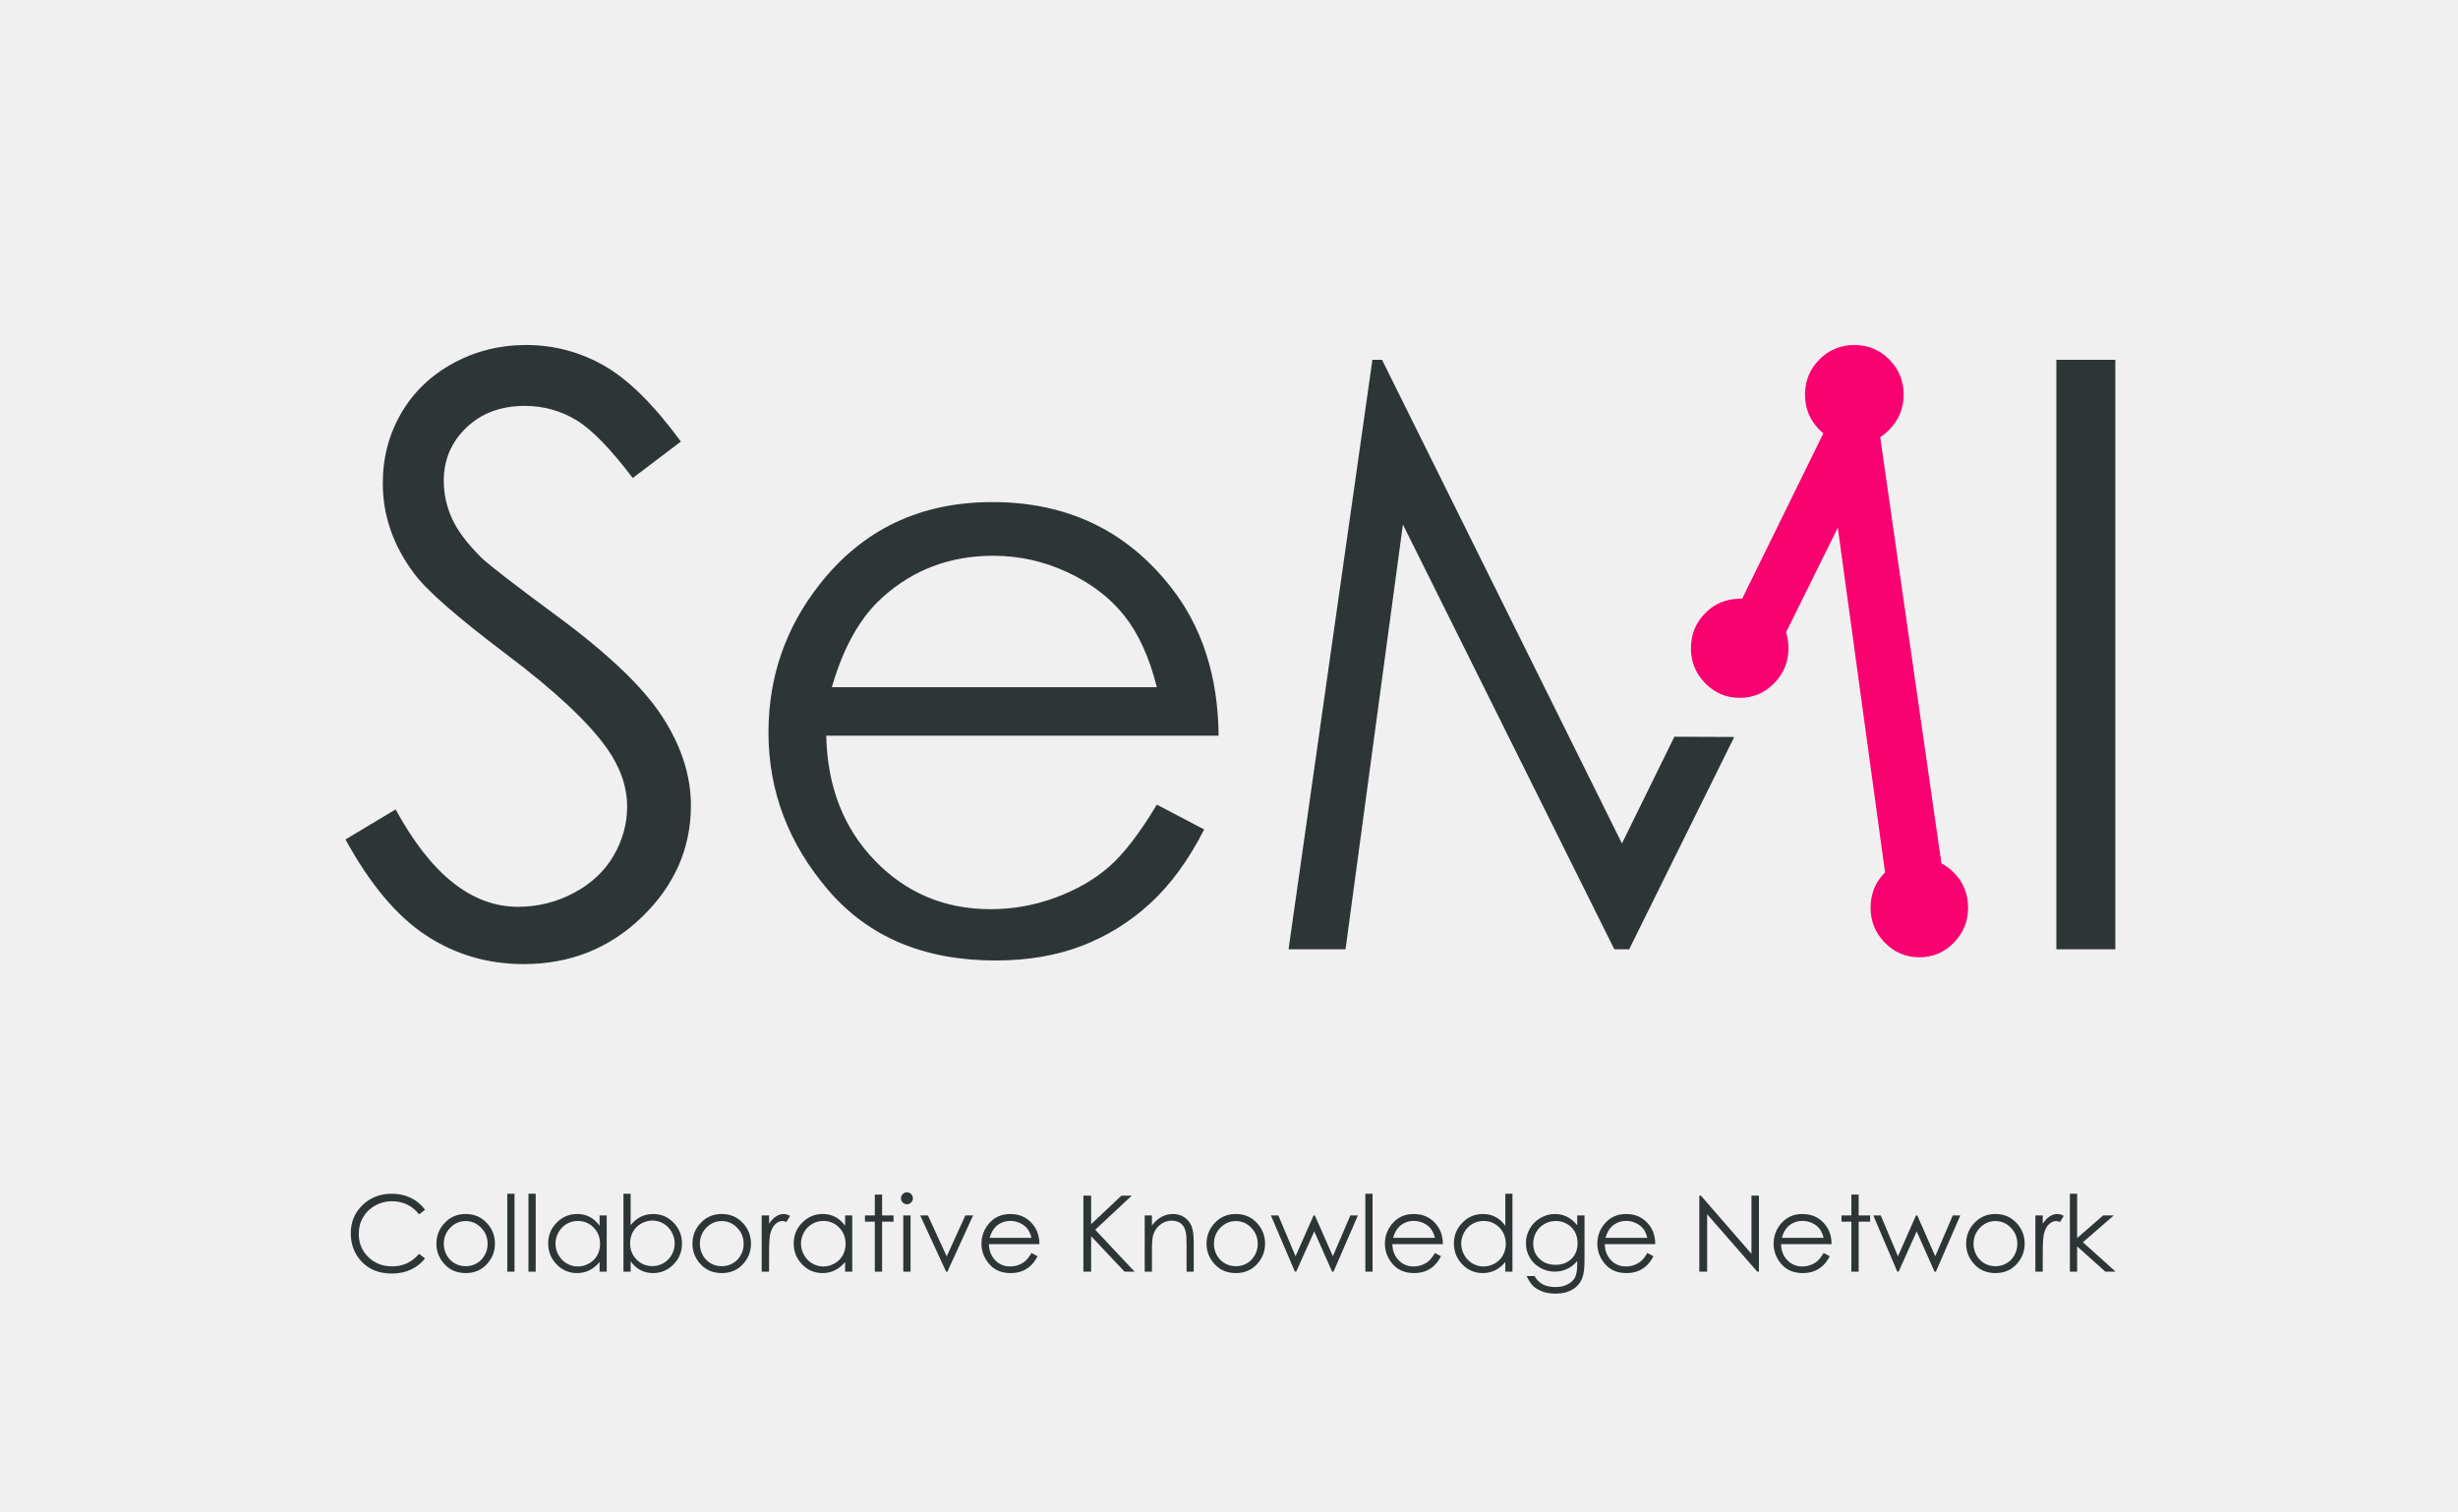
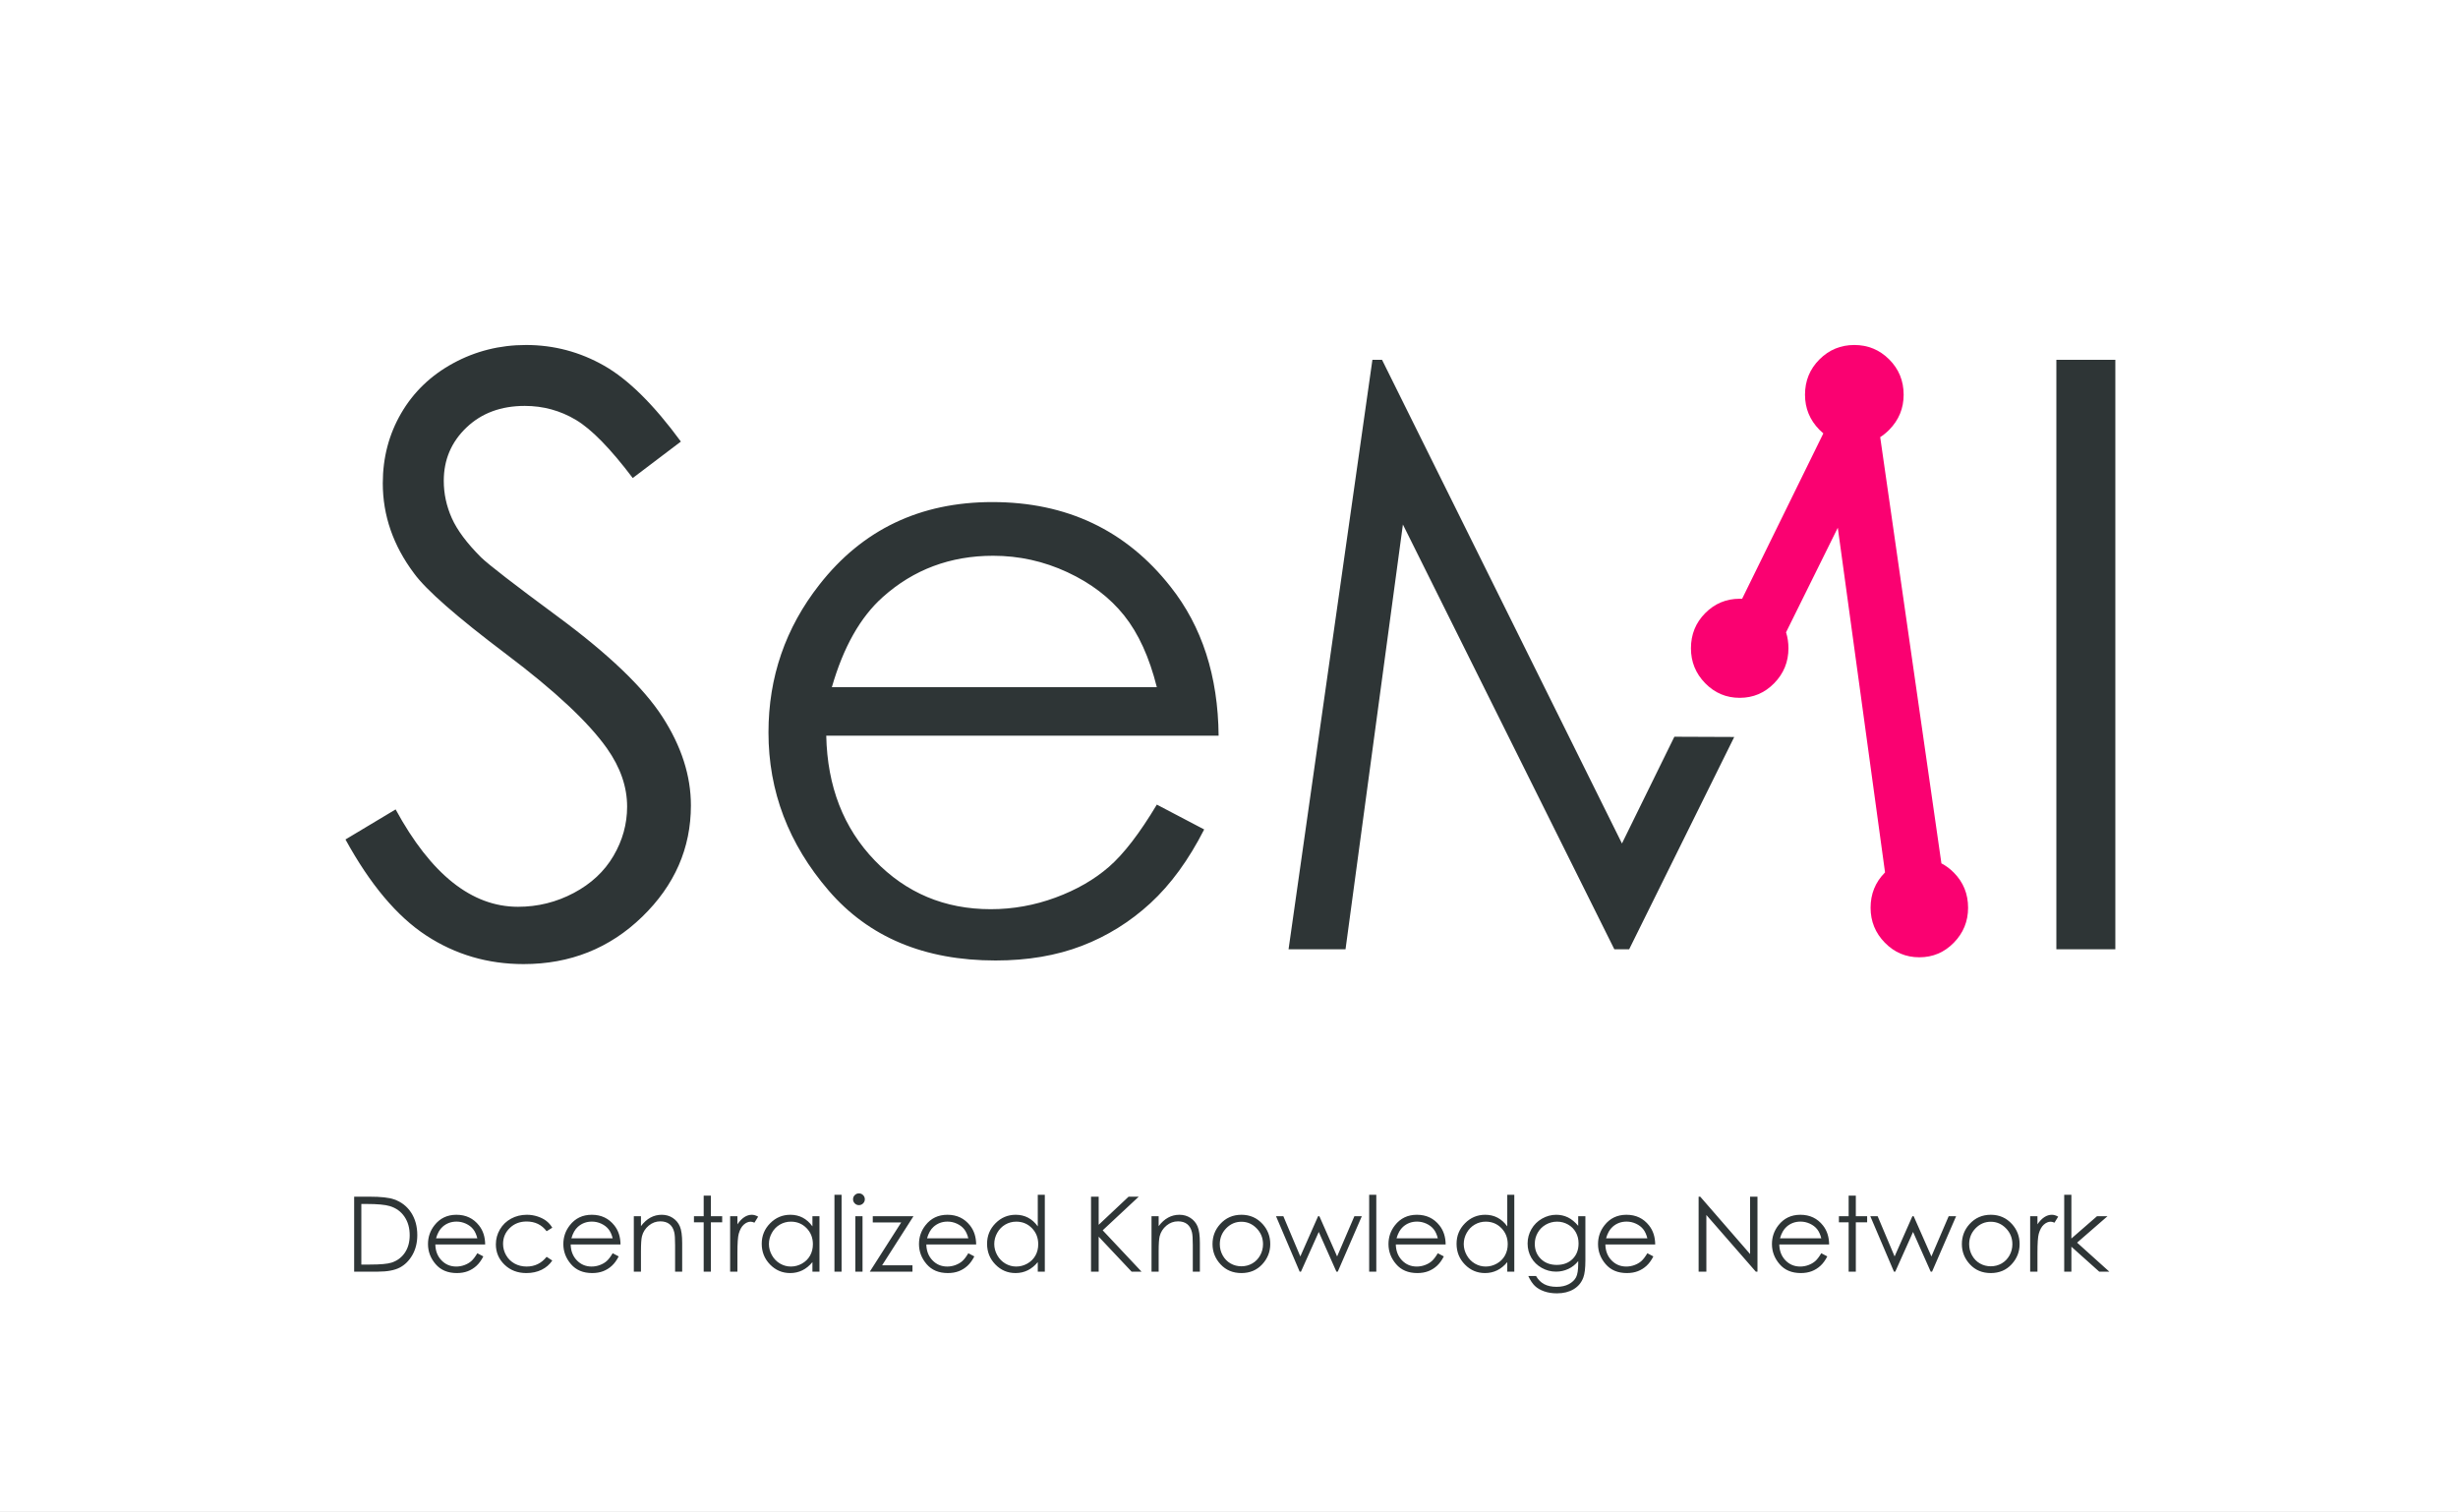
<svg xmlns="http://www.w3.org/2000/svg" width="862" height="530" viewBox="0 0 862 530">
  <g fill="none" fill-rule="evenodd">
-     <rect width="862" height="530" fill="none" />
+     <rect width="862" height="530" fill="#FFF" />
    <g transform="translate(0 1)">
      <rect width="863" height="530" />
-       <path fill="#2E3536" d="M28.06,15.298 L25.959,16.91 C24.8,15.401 23.408,14.256 21.784,13.477 C20.159,12.698 18.375,12.309 16.431,12.309 C14.305,12.309 12.336,12.819 10.525,13.84 C8.713,14.86 7.31,16.231 6.313,17.952 C5.317,19.673 4.819,21.608 4.819,23.758 C4.819,27.006 5.933,29.718 8.161,31.892 C10.389,34.065 13.2,35.152 16.594,35.152 C20.325,35.152 23.447,33.691 25.959,30.768 L28.06,32.363 C26.732,34.053 25.075,35.361 23.088,36.284 C21.101,37.208 18.882,37.67 16.431,37.67 C11.769,37.67 8.091,36.118 5.398,33.015 C3.14,30.394 2.011,27.23 2.011,23.522 C2.011,19.621 3.378,16.34 6.114,13.677 C8.849,11.014 12.276,9.682 16.394,9.682 C18.882,9.682 21.128,10.174 23.133,11.159 C25.138,12.143 26.78,13.523 28.06,15.298 Z M42.317,16.783 C45.348,16.783 47.86,17.882 49.853,20.08 C51.665,22.085 52.57,24.458 52.57,27.2 C52.57,29.953 51.613,32.359 49.699,34.419 C47.785,36.478 45.324,37.507 42.317,37.507 C39.298,37.507 36.831,36.478 34.917,34.419 C33.003,32.359 32.046,29.953 32.046,27.2 C32.046,24.47 32.952,22.103 34.763,20.098 C36.756,17.888 39.274,16.783 42.317,16.783 Z M42.317,19.265 C40.216,19.265 38.41,20.044 36.901,21.602 C35.391,23.16 34.636,25.044 34.636,27.254 C34.636,28.679 34.981,30.008 35.669,31.239 C36.357,32.471 37.287,33.422 38.459,34.093 C39.63,34.763 40.916,35.098 42.317,35.098 C43.718,35.098 45.004,34.763 46.176,34.093 C47.347,33.422 48.277,32.471 48.965,31.239 C49.654,30.008 49.998,28.679 49.998,27.254 C49.998,25.044 49.24,23.16 47.725,21.602 C46.209,20.044 44.406,19.265 42.317,19.265 Z M56.9,9.682 L59.436,9.682 L59.436,37 L56.9,37 L56.9,9.682 Z M64.327,9.682 L66.863,9.682 L66.863,37 L64.327,37 L64.327,9.682 Z M91.772,17.291 L91.772,37 L89.272,37 L89.272,33.612 C88.209,34.905 87.017,35.877 85.694,36.529 C84.372,37.181 82.926,37.507 81.356,37.507 C78.566,37.507 76.184,36.496 74.209,34.473 C72.234,32.45 71.247,29.989 71.247,27.091 C71.247,24.253 72.244,21.825 74.236,19.809 C76.229,17.792 78.626,16.783 81.428,16.783 C83.046,16.783 84.511,17.128 85.821,17.816 C87.131,18.504 88.282,19.537 89.272,20.914 L89.272,17.291 L91.772,17.291 Z M81.627,19.229 C80.214,19.229 78.91,19.576 77.714,20.271 C76.519,20.965 75.568,21.94 74.861,23.196 C74.155,24.452 73.801,25.781 73.801,27.182 C73.801,28.57 74.158,29.899 74.87,31.167 C75.583,32.435 76.54,33.422 77.742,34.129 C78.943,34.835 80.232,35.188 81.609,35.188 C82.998,35.188 84.314,34.838 85.558,34.138 C86.802,33.437 87.759,32.489 88.43,31.294 C89.1,30.098 89.435,28.752 89.435,27.254 C89.435,24.971 88.683,23.063 87.18,21.53 C85.676,19.996 83.825,19.229 81.627,19.229 Z M97.641,37 L97.641,9.682 L100.159,9.682 L100.159,20.678 C101.222,19.374 102.411,18.399 103.728,17.753 C105.044,17.106 106.487,16.783 108.057,16.783 C110.847,16.783 113.229,17.795 115.204,19.818 C117.178,21.841 118.166,24.295 118.166,27.182 C118.166,30.032 117.169,32.465 115.177,34.482 C113.184,36.499 110.787,37.507 107.985,37.507 C106.379,37.507 104.923,37.163 103.619,36.475 C102.315,35.786 101.162,34.754 100.159,33.377 L100.159,37 L97.641,37 Z M107.786,35.062 C109.199,35.062 110.503,34.714 111.699,34.02 C112.894,33.326 113.845,32.35 114.552,31.094 C115.258,29.838 115.611,28.51 115.611,27.109 C115.611,25.708 115.255,24.374 114.543,23.106 C113.83,21.838 112.873,20.85 111.671,20.144 C110.47,19.437 109.187,19.084 107.822,19.084 C106.433,19.084 105.114,19.437 103.864,20.144 C102.614,20.85 101.654,21.801 100.983,22.997 C100.313,24.193 99.978,25.539 99.978,27.037 C99.978,29.319 100.73,31.227 102.233,32.761 C103.737,34.295 105.588,35.062 107.786,35.062 Z M132.114,16.783 C135.146,16.783 137.658,17.882 139.65,20.08 C141.462,22.085 142.368,24.458 142.368,27.2 C142.368,29.953 141.411,32.359 139.496,34.419 C137.582,36.478 135.122,37.507 132.114,37.507 C129.095,37.507 126.629,36.478 124.714,34.419 C122.8,32.359 121.843,29.953 121.843,27.2 C121.843,24.47 122.749,22.103 124.56,20.098 C126.553,17.888 129.071,16.783 132.114,16.783 Z M132.114,19.265 C130.013,19.265 128.208,20.044 126.698,21.602 C125.188,23.16 124.434,25.044 124.434,27.254 C124.434,28.679 124.778,30.008 125.466,31.239 C126.154,32.471 127.084,33.422 128.256,34.093 C129.427,34.763 130.713,35.098 132.114,35.098 C133.515,35.098 134.801,34.763 135.973,34.093 C137.144,33.422 138.074,32.471 138.763,31.239 C139.451,30.008 139.795,28.679 139.795,27.254 C139.795,25.044 139.037,23.16 137.522,21.602 C136.006,20.044 134.204,19.265 132.114,19.265 Z M146.117,17.291 L148.708,17.291 L148.708,20.171 C149.481,19.036 150.296,18.187 151.154,17.626 C152.011,17.064 152.905,16.783 153.835,16.783 C154.535,16.783 155.284,17.007 156.081,17.454 L154.758,19.591 C154.227,19.362 153.78,19.247 153.418,19.247 C152.573,19.247 151.757,19.594 150.972,20.289 C150.187,20.983 149.59,22.061 149.179,23.522 C148.865,24.645 148.708,26.916 148.708,30.334 L148.708,37 L146.117,37 L146.117,17.291 Z M177.873,17.291 L177.873,37 L175.374,37 L175.374,33.612 C174.311,34.905 173.118,35.877 171.796,36.529 C170.473,37.181 169.027,37.507 167.457,37.507 C164.667,37.507 162.285,36.496 160.311,34.473 C158.336,32.45 157.349,29.989 157.349,27.091 C157.349,24.253 158.345,21.825 160.338,19.809 C162.331,17.792 164.728,16.783 167.53,16.783 C169.148,16.783 170.612,17.128 171.923,17.816 C173.233,18.504 174.383,19.537 175.374,20.914 L175.374,17.291 L177.873,17.291 Z M167.729,19.229 C166.316,19.229 165.012,19.576 163.816,20.271 C162.62,20.965 161.669,21.94 160.963,23.196 C160.256,24.452 159.903,25.781 159.903,27.182 C159.903,28.57 160.259,29.899 160.972,31.167 C161.685,32.435 162.642,33.422 163.843,34.129 C165.045,34.835 166.334,35.188 167.711,35.188 C169.1,35.188 170.416,34.838 171.66,34.138 C172.904,33.437 173.861,32.489 174.531,31.294 C175.201,30.098 175.537,28.752 175.537,27.254 C175.537,24.971 174.785,23.063 173.281,21.53 C171.778,19.996 169.927,19.229 167.729,19.229 Z M185.79,9.972 L188.344,9.972 L188.344,17.291 L192.366,17.291 L192.366,19.464 L188.344,19.464 L188.344,37 L185.79,37 L185.79,19.464 L182.33,19.464 L182.33,17.291 L185.79,17.291 L185.79,9.972 Z M197.039,9.175 C197.619,9.175 198.114,9.38 198.525,9.791 C198.935,10.202 199.141,10.697 199.141,11.276 C199.141,11.844 198.935,12.333 198.525,12.744 C198.114,13.154 197.619,13.36 197.039,13.36 C196.472,13.36 195.983,13.154 195.572,12.744 C195.161,12.333 194.956,11.844 194.956,11.276 C194.956,10.697 195.161,10.202 195.572,9.791 C195.983,9.38 196.472,9.175 197.039,9.175 Z M195.771,17.291 L198.326,17.291 L198.326,37 L195.771,37 L195.771,17.291 Z M201.713,17.291 L204.412,17.291 L211.006,31.638 L217.546,17.291 L220.263,17.291 L211.242,37 L210.789,37 L201.713,17.291 Z M240.733,30.46 L242.871,31.584 C242.17,32.96 241.361,34.071 240.443,34.917 C239.526,35.762 238.493,36.405 237.346,36.846 C236.198,37.287 234.9,37.507 233.451,37.507 C230.239,37.507 227.727,36.454 225.915,34.346 C224.104,32.239 223.198,29.857 223.198,27.2 C223.198,24.7 223.965,22.472 225.498,20.515 C227.443,18.027 230.045,16.783 233.306,16.783 C236.663,16.783 239.344,18.057 241.349,20.606 C242.774,22.405 243.499,24.651 243.523,27.345 L225.806,27.345 C225.855,29.639 226.585,31.52 227.998,32.987 C229.411,34.455 231.156,35.188 233.234,35.188 C234.236,35.188 235.211,35.013 236.159,34.663 C237.107,34.313 237.913,33.848 238.578,33.268 C239.242,32.689 239.96,31.753 240.733,30.46 Z M240.733,25.153 C240.395,23.8 239.903,22.719 239.257,21.91 C238.611,21.101 237.756,20.449 236.694,19.954 C235.631,19.458 234.514,19.211 233.342,19.211 C231.41,19.211 229.749,19.833 228.361,21.077 C227.346,21.982 226.579,23.341 226.06,25.153 L240.733,25.153 Z M258.939,10.352 L261.656,10.352 L261.656,20.352 L272.29,10.352 L275.895,10.352 L263.088,22.309 L276.891,37 L273.359,37 L261.656,24.573 L261.656,37 L258.939,37 L258.939,10.352 Z M280.442,17.291 L282.978,17.291 L282.978,20.823 C283.993,19.47 285.116,18.459 286.347,17.789 C287.579,17.119 288.92,16.783 290.369,16.783 C291.842,16.783 293.15,17.158 294.291,17.907 C295.432,18.655 296.275,19.664 296.818,20.932 C297.362,22.2 297.633,24.174 297.633,26.855 L297.633,37 L295.115,37 L295.115,27.598 C295.115,25.328 295.019,23.812 294.825,23.051 C294.524,21.747 293.956,20.766 293.123,20.108 C292.289,19.449 291.202,19.12 289.862,19.12 C288.328,19.12 286.954,19.627 285.741,20.642 C284.527,21.656 283.727,22.912 283.34,24.41 C283.099,25.388 282.978,27.175 282.978,29.772 L282.978,37 L280.442,37 L280.442,17.291 Z M312.397,16.783 C315.429,16.783 317.94,17.882 319.933,20.08 C321.745,22.085 322.65,24.458 322.65,27.2 C322.65,29.953 321.693,32.359 319.779,34.419 C317.865,36.478 315.404,37.507 312.397,37.507 C309.378,37.507 306.911,36.478 304.997,34.419 C303.083,32.359 302.126,29.953 302.126,27.2 C302.126,24.47 303.032,22.103 304.843,20.098 C306.836,17.888 309.354,16.783 312.397,16.783 Z M312.397,19.265 C310.296,19.265 308.49,20.044 306.981,21.602 C305.471,23.16 304.716,25.044 304.716,27.254 C304.716,28.679 305.061,30.008 305.749,31.239 C306.437,32.471 307.367,33.422 308.539,34.093 C309.71,34.763 310.996,35.098 312.397,35.098 C313.798,35.098 315.084,34.763 316.256,34.093 C317.427,33.422 318.357,32.471 319.045,31.239 C319.734,30.008 320.078,28.679 320.078,27.254 C320.078,25.044 319.32,23.16 317.805,21.602 C316.289,20.044 314.487,19.265 312.397,19.265 Z M324.697,17.291 L327.306,17.291 L333.338,31.602 L339.661,17.291 L340.114,17.291 L346.418,31.602 L352.559,17.291 L355.204,17.291 L346.653,37 L346.164,37 L339.896,22.888 L333.574,37 L333.103,37 L324.697,17.291 Z M357.812,9.682 L360.348,9.682 L360.348,37 L357.812,37 L357.812,9.682 Z M382.213,30.46 L384.351,31.584 C383.65,32.96 382.841,34.071 381.923,34.917 C381.006,35.762 379.973,36.405 378.826,36.846 C377.678,37.287 376.38,37.507 374.931,37.507 C371.719,37.507 369.207,36.454 367.395,34.346 C365.584,32.239 364.678,29.857 364.678,27.2 C364.678,24.7 365.445,22.472 366.978,20.515 C368.923,18.027 371.525,16.783 374.786,16.783 C378.143,16.783 380.824,18.057 382.829,20.606 C384.254,22.405 384.979,24.651 385.003,27.345 L367.286,27.345 C367.335,29.639 368.065,31.52 369.478,32.987 C370.891,34.455 372.636,35.188 374.714,35.188 C375.716,35.188 376.691,35.013 377.639,34.663 C378.587,34.313 379.393,33.848 380.058,33.268 C380.722,32.689 381.44,31.753 382.213,30.46 Z M382.213,25.153 C381.875,23.8 381.383,22.719 380.737,21.91 C380.091,21.101 379.236,20.449 378.174,19.954 C377.111,19.458 375.994,19.211 374.822,19.211 C372.89,19.211 371.229,19.833 369.841,21.077 C368.826,21.982 368.059,23.341 367.54,25.153 L382.213,25.153 Z M409.404,9.682 L409.404,37 L406.904,37 L406.904,33.612 C405.842,34.905 404.649,35.877 403.327,36.529 C402.004,37.181 400.558,37.507 398.988,37.507 C396.198,37.507 393.816,36.496 391.842,34.473 C389.867,32.45 388.88,29.989 388.88,27.091 C388.88,24.253 389.876,21.825 391.869,19.809 C393.861,17.792 396.259,16.783 399.06,16.783 C400.679,16.783 402.143,17.128 403.453,17.816 C404.764,18.504 405.914,19.537 406.904,20.914 L406.904,9.682 L409.404,9.682 Z M399.26,19.229 C397.847,19.229 396.542,19.576 395.347,20.271 C394.151,20.965 393.2,21.94 392.494,23.196 C391.787,24.452 391.434,25.781 391.434,27.182 C391.434,28.57 391.79,29.899 392.503,31.167 C393.215,32.435 394.172,33.422 395.374,34.129 C396.576,34.835 397.865,35.188 399.242,35.188 C400.63,35.188 401.947,34.838 403.191,34.138 C404.435,33.437 405.392,32.489 406.062,31.294 C406.732,30.098 407.067,28.752 407.067,27.254 C407.067,24.971 406.316,23.063 404.812,21.53 C403.308,19.996 401.458,19.229 399.26,19.229 Z M432.121,17.291 L434.675,17.291 L434.675,32.997 C434.675,35.762 434.433,37.785 433.95,39.065 C433.286,40.877 432.133,42.272 430.49,43.25 C428.848,44.228 426.873,44.717 424.567,44.717 C422.876,44.717 421.357,44.479 420.011,44.002 C418.664,43.525 417.568,42.884 416.723,42.081 C415.877,41.278 415.099,40.104 414.386,38.558 L417.139,38.558 C417.888,39.862 418.854,40.828 420.038,41.456 C421.221,42.084 422.689,42.398 424.44,42.398 C426.167,42.398 427.625,42.075 428.815,41.429 C430.004,40.783 430.853,39.971 431.36,38.993 C431.867,38.014 432.121,36.438 432.121,34.265 L432.121,33.25 C431.167,34.458 430.001,35.385 428.625,36.031 C427.248,36.677 425.786,37 424.241,37 C422.429,37 420.726,36.55 419.132,35.65 C417.538,34.751 416.306,33.54 415.437,32.018 C414.567,30.497 414.132,28.824 414.132,27 C414.132,25.177 414.585,23.477 415.491,21.901 C416.397,20.325 417.65,19.078 419.25,18.16 C420.85,17.242 422.538,16.783 424.313,16.783 C425.786,16.783 427.16,17.088 428.434,17.698 C429.708,18.308 430.937,19.313 432.121,20.714 L432.121,17.291 Z M424.639,19.229 C423.202,19.229 421.868,19.576 420.636,20.271 C419.404,20.965 418.438,21.925 417.737,23.151 C417.037,24.377 416.687,25.702 416.687,27.127 C416.687,29.289 417.411,31.076 418.86,32.489 C420.31,33.902 422.188,34.609 424.494,34.609 C426.825,34.609 428.7,33.908 430.119,32.507 C431.538,31.107 432.248,29.265 432.248,26.982 C432.248,25.497 431.922,24.171 431.269,23.006 C430.617,21.841 429.693,20.92 428.498,20.243 C427.302,19.567 426.016,19.229 424.639,19.229 Z M456.703,30.46 L458.841,31.584 C458.14,32.96 457.331,34.071 456.413,34.917 C455.495,35.762 454.463,36.405 453.316,36.846 C452.168,37.287 450.87,37.507 449.421,37.507 C446.208,37.507 443.696,36.454 441.885,34.346 C440.073,32.239 439.168,29.857 439.168,27.2 C439.168,24.7 439.934,22.472 441.468,20.515 C443.413,18.027 446.015,16.783 449.276,16.783 C452.633,16.783 455.314,18.057 457.319,20.606 C458.744,22.405 459.469,24.651 459.493,27.345 L441.776,27.345 C441.825,29.639 442.555,31.52 443.968,32.987 C445.381,34.455 447.126,35.188 449.203,35.188 C450.206,35.188 451.181,35.013 452.129,34.663 C453.077,34.313 453.883,33.848 454.547,33.268 C455.212,32.689 455.93,31.753 456.703,30.46 Z M456.703,25.153 C456.365,23.8 455.873,22.719 455.227,21.91 C454.581,21.101 453.726,20.449 452.663,19.954 C451.601,19.458 450.484,19.211 449.312,19.211 C447.38,19.211 445.719,19.833 444.33,21.077 C443.316,21.982 442.549,23.341 442.03,25.153 L456.703,25.153 Z M474.927,37 L474.927,10.352 L475.507,10.352 L493.223,30.75 L493.223,10.352 L495.85,10.352 L495.85,37 L495.252,37 L477.681,16.856 L477.681,37 L474.927,37 Z M518.53,30.46 L520.668,31.584 C519.968,32.96 519.158,34.071 518.241,34.917 C517.323,35.762 516.29,36.405 515.143,36.846 C513.996,37.287 512.697,37.507 511.248,37.507 C508.036,37.507 505.524,36.454 503.712,34.346 C501.901,32.239 500.995,29.857 500.995,27.2 C500.995,24.7 501.762,22.472 503.296,20.515 C505.24,18.027 507.842,16.783 511.103,16.783 C514.461,16.783 517.142,18.057 519.146,20.606 C520.571,22.405 521.296,24.651 521.32,27.345 L503.603,27.345 C503.652,29.639 504.382,31.52 505.795,32.987 C507.208,34.455 508.954,35.188 511.031,35.188 C512.033,35.188 513.008,35.013 513.956,34.663 C514.904,34.313 515.711,33.848 516.375,33.268 C517.039,32.689 517.758,31.753 518.53,30.46 Z M518.53,25.153 C518.192,23.8 517.7,22.719 517.054,21.91 C516.408,21.101 515.554,20.449 514.491,19.954 C513.428,19.458 512.311,19.211 511.139,19.211 C509.207,19.211 507.547,19.833 506.158,21.077 C505.143,21.982 504.376,23.341 503.857,25.153 L518.53,25.153 Z M528.258,9.972 L530.813,9.972 L530.813,17.291 L534.834,17.291 L534.834,19.464 L530.813,19.464 L530.813,37 L528.258,37 L528.258,19.464 L524.798,19.464 L524.798,17.291 L528.258,17.291 L528.258,9.972 Z M535.957,17.291 L538.566,17.291 L544.598,31.602 L550.92,17.291 L551.373,17.291 L557.677,31.602 L563.819,17.291 L566.463,17.291 L557.913,37 L557.424,37 L551.156,22.888 L544.834,37 L544.363,37 L535.957,17.291 Z M578.782,16.783 C581.813,16.783 584.325,17.882 586.318,20.08 C588.129,22.085 589.035,24.458 589.035,27.2 C589.035,29.953 588.078,32.359 586.164,34.419 C584.249,36.478 581.789,37.507 578.782,37.507 C575.762,37.507 573.296,36.478 571.382,34.419 C569.467,32.359 568.51,29.953 568.51,27.2 C568.51,24.47 569.416,22.103 571.228,20.098 C573.22,17.888 575.738,16.783 578.782,16.783 Z M578.782,19.265 C576.68,19.265 574.875,20.044 573.365,21.602 C571.856,23.16 571.101,25.044 571.101,27.254 C571.101,28.679 571.445,30.008 572.133,31.239 C572.822,32.471 573.752,33.422 574.923,34.093 C576.095,34.763 577.381,35.098 578.782,35.098 C580.183,35.098 581.469,34.763 582.64,34.093 C583.812,33.422 584.742,32.471 585.43,31.239 C586.118,30.008 586.463,28.679 586.463,27.254 C586.463,25.044 585.705,23.16 584.189,21.602 C582.673,20.044 580.871,19.265 578.782,19.265 Z M592.785,17.291 L595.375,17.291 L595.375,20.171 C596.148,19.036 596.963,18.187 597.821,17.626 C598.678,17.064 599.572,16.783 600.502,16.783 C601.202,16.783 601.951,17.007 602.748,17.454 L601.426,19.591 C600.894,19.362 600.448,19.247 600.085,19.247 C599.24,19.247 598.425,19.594 597.64,20.289 C596.855,20.983 596.257,22.061 595.846,23.522 C595.532,24.645 595.375,26.916 595.375,30.334 L595.375,37 L592.785,37 L592.785,17.291 Z M604.886,9.682 L607.44,9.682 L607.44,25.225 L616.552,17.291 L620.284,17.291 L609.469,26.692 L620.918,37 L617.331,37 L607.44,28.142 L607.44,37 L604.886,37 L604.886,9.682 Z" transform="translate(121 408)" />
+       <path fill="#2E3536" d="M3.199,37 L3.199,10.712 L8.65,10.712 C12.581,10.712 15.435,11.027 17.21,11.659 C19.759,12.552 21.752,14.101 23.188,16.305 C24.623,18.509 25.341,21.136 25.341,24.186 C25.341,26.819 24.772,29.137 23.635,31.138 C22.497,33.14 21.019,34.617 19.202,35.57 C17.386,36.523 14.839,37 11.563,37 L3.199,37 Z M5.719,34.516 L8.757,34.516 C12.391,34.516 14.91,34.29 16.316,33.837 C18.294,33.193 19.849,32.035 20.981,30.361 C22.113,28.687 22.678,26.641 22.678,24.222 C22.678,21.684 22.065,19.516 20.838,17.717 C19.611,15.918 17.901,14.685 15.709,14.018 C14.065,13.517 11.354,13.267 7.577,13.267 L5.719,13.267 L5.719,34.516 Z M46.393,30.549 L48.502,31.657 C47.811,33.015 47.013,34.111 46.107,34.945 C45.202,35.779 44.183,36.413 43.051,36.848 C41.92,37.283 40.639,37.5 39.209,37.5 C36.04,37.5 33.562,36.461 31.775,34.382 C29.988,32.303 29.094,29.953 29.094,27.332 C29.094,24.866 29.851,22.667 31.364,20.737 C33.282,18.283 35.849,17.056 39.066,17.056 C42.378,17.056 45.023,18.313 47.001,20.827 C48.407,22.602 49.122,24.818 49.146,27.475 L31.668,27.475 C31.715,29.738 32.436,31.594 33.83,33.042 C35.224,34.489 36.945,35.213 38.995,35.213 C39.984,35.213 40.946,35.04 41.881,34.695 C42.816,34.349 43.611,33.89 44.267,33.319 C44.922,32.747 45.631,31.823 46.393,30.549 Z M46.393,25.312 C46.06,23.978 45.574,22.912 44.937,22.113 C44.299,21.315 43.457,20.672 42.408,20.183 C41.36,19.695 40.258,19.451 39.102,19.451 C37.196,19.451 35.558,20.064 34.187,21.291 C33.187,22.185 32.43,23.525 31.918,25.312 L46.393,25.312 Z M72.682,21.595 L70.698,22.828 C68.982,20.553 66.641,19.415 63.675,19.415 C61.304,19.415 59.335,20.177 57.768,21.702 C56.202,23.227 55.418,25.08 55.418,27.26 C55.418,28.678 55.779,30.012 56.499,31.263 C57.22,32.514 58.209,33.485 59.466,34.176 C60.723,34.867 62.132,35.213 63.693,35.213 C66.552,35.213 68.887,34.075 70.698,31.8 L72.682,33.104 C71.752,34.498 70.504,35.579 68.938,36.348 C67.371,37.116 65.587,37.5 63.585,37.5 C60.512,37.5 57.962,36.523 55.937,34.57 C53.911,32.616 52.898,30.239 52.898,27.439 C52.898,25.557 53.372,23.808 54.319,22.194 C55.266,20.579 56.568,19.32 58.224,18.414 C59.88,17.509 61.733,17.056 63.782,17.056 C65.069,17.056 66.311,17.252 67.508,17.646 C68.705,18.039 69.721,18.551 70.555,19.183 C71.389,19.814 72.098,20.618 72.682,21.595 Z M93.859,30.549 L95.968,31.657 C95.277,33.015 94.479,34.111 93.573,34.945 C92.668,35.779 91.649,36.413 90.517,36.848 C89.385,37.283 88.104,37.5 86.675,37.5 C83.506,37.5 81.028,36.461 79.24,34.382 C77.453,32.303 76.56,29.953 76.56,27.332 C76.56,24.866 77.316,22.667 78.829,20.737 C80.748,18.283 83.315,17.056 86.532,17.056 C89.844,17.056 92.489,18.313 94.467,20.827 C95.872,22.602 96.587,24.818 96.611,27.475 L79.133,27.475 C79.181,29.738 79.902,31.594 81.296,33.042 C82.69,34.489 84.411,35.213 86.46,35.213 C87.449,35.213 88.411,35.04 89.347,34.695 C90.282,34.349 91.077,33.89 91.732,33.319 C92.388,32.747 93.096,31.823 93.859,30.549 Z M93.859,25.312 C93.525,23.978 93.04,22.912 92.402,22.113 C91.765,21.315 90.922,20.672 89.874,20.183 C88.825,19.695 87.723,19.451 86.568,19.451 C84.661,19.451 83.023,20.064 81.653,21.291 C80.652,22.185 79.896,23.525 79.383,25.312 L93.859,25.312 Z M101.275,17.556 L103.777,17.556 L103.777,21.041 C104.778,19.707 105.886,18.709 107.101,18.048 C108.317,17.386 109.639,17.056 111.069,17.056 C112.522,17.056 113.812,17.425 114.938,18.164 C116.064,18.903 116.895,19.897 117.431,21.148 C117.967,22.399 118.235,24.347 118.235,26.992 L118.235,37 L115.751,37 L115.751,27.725 C115.751,25.485 115.656,23.99 115.465,23.239 C115.167,21.953 114.607,20.985 113.785,20.335 C112.963,19.686 111.891,19.361 110.568,19.361 C109.055,19.361 107.7,19.862 106.503,20.862 C105.305,21.863 104.516,23.102 104.135,24.58 C103.897,25.545 103.777,27.308 103.777,29.869 L103.777,37 L101.275,37 L101.275,17.556 Z M125.777,10.336 L128.297,10.336 L128.297,17.556 L132.264,17.556 L132.264,19.701 L128.297,19.701 L128.297,37 L125.777,37 L125.777,19.701 L122.363,19.701 L122.363,17.556 L125.777,17.556 L125.777,10.336 Z M135.052,17.556 L137.607,17.556 L137.607,20.398 C138.37,19.278 139.174,18.441 140.02,17.887 C140.866,17.333 141.748,17.056 142.665,17.056 C143.356,17.056 144.095,17.276 144.881,17.717 L143.576,19.826 C143.052,19.6 142.611,19.486 142.254,19.486 C141.42,19.486 140.616,19.829 139.841,20.514 C139.067,21.199 138.477,22.262 138.072,23.704 C137.762,24.812 137.607,27.052 137.607,30.423 L137.607,37 L135.052,37 L135.052,17.556 Z M166.38,17.556 L166.38,37 L163.914,37 L163.914,33.658 C162.865,34.933 161.689,35.892 160.384,36.535 C159.08,37.179 157.653,37.5 156.104,37.5 C153.352,37.5 151.002,36.503 149.054,34.507 C147.106,32.511 146.132,30.084 146.132,27.225 C146.132,24.425 147.115,22.03 149.081,20.04 C151.046,18.051 153.411,17.056 156.175,17.056 C157.772,17.056 159.217,17.395 160.509,18.075 C161.802,18.754 162.937,19.772 163.914,21.13 L163.914,17.556 L166.38,17.556 Z M156.372,19.468 C154.978,19.468 153.691,19.811 152.512,20.496 C151.332,21.181 150.394,22.143 149.697,23.382 C149,24.621 148.652,25.932 148.652,27.314 C148.652,28.684 149.003,29.995 149.706,31.246 C150.409,32.496 151.353,33.47 152.539,34.167 C153.724,34.864 154.996,35.213 156.354,35.213 C157.724,35.213 159.023,34.867 160.25,34.176 C161.477,33.485 162.421,32.55 163.083,31.371 C163.744,30.191 164.075,28.863 164.075,27.385 C164.075,25.134 163.333,23.251 161.85,21.738 C160.366,20.225 158.54,19.468 156.372,19.468 Z M171.634,10.05 L174.136,10.05 L174.136,37 L171.634,37 L171.634,10.05 Z M180.212,9.55 C180.784,9.55 181.272,9.753 181.678,10.158 C182.083,10.563 182.285,11.051 182.285,11.623 C182.285,12.183 182.083,12.666 181.678,13.071 C181.272,13.476 180.784,13.678 180.212,13.678 C179.652,13.678 179.17,13.476 178.765,13.071 C178.359,12.666 178.157,12.183 178.157,11.623 C178.157,11.051 178.359,10.563 178.765,10.158 C179.17,9.753 179.652,9.55 180.212,9.55 Z M178.961,17.556 L181.481,17.556 L181.481,37 L178.961,37 L178.961,17.556 Z M185.073,17.556 L199.352,17.556 L188.343,34.784 L198.995,34.784 L198.995,37 L184.037,37 L195.045,19.754 L185.073,19.754 L185.073,17.556 Z M218.581,30.549 L220.69,31.657 C219.999,33.015 219.201,34.111 218.295,34.945 C217.39,35.779 216.371,36.413 215.239,36.848 C214.108,37.283 212.827,37.5 211.397,37.5 C208.228,37.5 205.75,36.461 203.963,34.382 C202.176,32.303 201.282,29.953 201.282,27.332 C201.282,24.866 202.039,22.667 203.552,20.737 C205.47,18.283 208.037,17.056 211.254,17.056 C214.566,17.056 217.211,18.313 219.189,20.827 C220.595,22.602 221.31,24.818 221.333,27.475 L203.856,27.475 C203.903,29.738 204.624,31.594 206.018,33.042 C207.412,34.489 209.133,35.213 211.183,35.213 C212.172,35.213 213.134,35.04 214.069,34.695 C215.004,34.349 215.799,33.89 216.455,33.319 C217.11,32.747 217.819,31.823 218.581,30.549 Z M218.581,25.312 C218.248,23.978 217.762,22.912 217.125,22.113 C216.487,21.315 215.645,20.672 214.596,20.183 C213.548,19.695 212.446,19.451 211.29,19.451 C209.384,19.451 207.746,20.064 206.375,21.291 C205.375,22.185 204.618,23.525 204.106,25.312 L218.581,25.312 Z M245.406,10.05 L245.406,37 L242.94,37 L242.94,33.658 C241.891,34.933 240.715,35.892 239.41,36.535 C238.106,37.179 236.679,37.5 235.13,37.5 C232.378,37.5 230.028,36.503 228.08,34.507 C226.132,32.511 225.158,30.084 225.158,27.225 C225.158,24.425 226.141,22.03 228.107,20.04 C230.072,18.051 232.437,17.056 235.201,17.056 C236.798,17.056 238.243,17.395 239.535,18.075 C240.828,18.754 241.963,19.772 242.94,21.13 L242.94,10.05 L245.406,10.05 Z M235.398,19.468 C234.004,19.468 232.717,19.811 231.538,20.496 C230.358,21.181 229.42,22.143 228.723,23.382 C228.026,24.621 227.678,25.932 227.678,27.314 C227.678,28.684 228.029,29.995 228.732,31.246 C229.435,32.496 230.379,33.47 231.565,34.167 C232.75,34.864 234.022,35.213 235.38,35.213 C236.75,35.213 238.049,34.867 239.276,34.176 C240.503,33.485 241.447,32.55 242.109,31.371 C242.77,30.191 243.1,28.863 243.1,27.385 C243.1,25.134 242.359,23.251 240.876,21.738 C239.392,20.225 237.566,19.468 235.398,19.468 Z M261.615,10.712 L264.296,10.712 L264.296,20.576 L274.786,10.712 L278.342,10.712 L265.707,22.507 L279.325,37 L275.84,37 L264.296,24.74 L264.296,37 L261.615,37 L261.615,10.712 Z M282.828,17.556 L285.33,17.556 L285.33,21.041 C286.331,19.707 287.439,18.709 288.654,18.048 C289.869,17.386 291.192,17.056 292.621,17.056 C294.075,17.056 295.364,17.425 296.49,18.164 C297.616,18.903 298.447,19.897 298.983,21.148 C299.52,22.399 299.788,24.347 299.788,26.992 L299.788,37 L297.304,37 L297.304,27.725 C297.304,25.485 297.208,23.99 297.018,23.239 C296.72,21.953 296.16,20.985 295.338,20.335 C294.516,19.686 293.443,19.361 292.121,19.361 C290.608,19.361 289.253,19.862 288.055,20.862 C286.858,21.863 286.069,23.102 285.687,24.58 C285.449,25.545 285.33,27.308 285.33,29.869 L285.33,37 L282.828,37 L282.828,17.556 Z M314.353,17.056 C317.343,17.056 319.821,18.14 321.787,20.308 C323.574,22.286 324.468,24.627 324.468,27.332 C324.468,30.048 323.523,32.422 321.635,34.453 C319.747,36.485 317.319,37.5 314.353,37.5 C311.374,37.5 308.941,36.485 307.052,34.453 C305.164,32.422 304.22,30.048 304.22,27.332 C304.22,24.639 305.113,22.304 306.9,20.326 C308.866,18.146 311.35,17.056 314.353,17.056 Z M314.353,19.504 C312.279,19.504 310.498,20.273 309.009,21.81 C307.52,23.346 306.775,25.205 306.775,27.385 C306.775,28.791 307.115,30.102 307.794,31.317 C308.473,32.532 309.39,33.47 310.546,34.132 C311.702,34.793 312.97,35.124 314.353,35.124 C315.735,35.124 317.003,34.793 318.159,34.132 C319.315,33.47 320.232,32.532 320.911,31.317 C321.59,30.102 321.93,28.791 321.93,27.385 C321.93,25.205 321.182,23.346 319.687,21.81 C318.192,20.273 316.414,19.504 314.353,19.504 Z M326.487,17.556 L329.06,17.556 L335.012,31.674 L341.249,17.556 L341.695,17.556 L347.914,31.674 L353.973,17.556 L356.582,17.556 L348.147,37 L347.664,37 L341.481,23.078 L335.244,37 L334.779,37 L326.487,17.556 Z M359.155,10.05 L361.657,10.05 L361.657,37 L359.155,37 L359.155,10.05 Z M383.228,30.549 L385.337,31.657 C384.645,33.015 383.847,34.111 382.942,34.945 C382.036,35.779 381.018,36.413 379.886,36.848 C378.754,37.283 377.473,37.5 376.044,37.5 C372.874,37.5 370.396,36.461 368.609,34.382 C366.822,32.303 365.928,29.953 365.928,27.332 C365.928,24.866 366.685,22.667 368.198,20.737 C370.116,18.283 372.684,17.056 375.901,17.056 C379.213,17.056 381.858,18.313 383.835,20.827 C385.241,22.602 385.956,24.818 385.98,27.475 L368.502,27.475 C368.55,29.738 369.27,31.594 370.664,33.042 C372.058,34.489 373.78,35.213 375.829,35.213 C376.818,35.213 377.78,35.04 378.715,34.695 C379.651,34.349 380.446,33.89 381.101,33.319 C381.756,32.747 382.465,31.823 383.228,30.549 Z M383.228,25.312 C382.894,23.978 382.409,22.912 381.771,22.113 C381.134,21.315 380.291,20.672 379.242,20.183 C378.194,19.695 377.092,19.451 375.936,19.451 C374.03,19.451 372.392,20.064 371.022,21.291 C370.021,22.185 369.264,23.525 368.752,25.312 L383.228,25.312 Z M410.052,10.05 L410.052,37 L407.586,37 L407.586,33.658 C406.538,34.933 405.361,35.892 404.056,36.535 C402.752,37.179 401.325,37.5 399.776,37.5 C397.024,37.5 394.674,36.503 392.726,34.507 C390.778,32.511 389.804,30.084 389.804,27.225 C389.804,24.425 390.787,22.03 392.753,20.04 C394.719,18.051 397.084,17.056 399.848,17.056 C401.444,17.056 402.889,17.395 404.182,18.075 C405.474,18.754 406.609,19.772 407.586,21.13 L407.586,10.05 L410.052,10.05 Z M400.044,19.468 C398.65,19.468 397.364,19.811 396.184,20.496 C395.005,21.181 394.067,22.143 393.37,23.382 C392.673,24.621 392.324,25.932 392.324,27.314 C392.324,28.684 392.676,29.995 393.378,31.246 C394.081,32.496 395.026,33.47 396.211,34.167 C397.397,34.864 398.668,35.213 400.027,35.213 C401.397,35.213 402.695,34.867 403.922,34.176 C405.15,33.485 406.094,32.55 406.755,31.371 C407.416,30.191 407.747,28.863 407.747,27.385 C407.747,25.134 407.005,23.251 405.522,21.738 C404.039,20.225 402.213,19.468 400.044,19.468 Z M432.463,17.556 L434.982,17.556 L434.982,33.05 C434.982,35.779 434.744,37.774 434.268,39.037 C433.612,40.824 432.475,42.2 430.854,43.166 C429.234,44.131 427.286,44.613 425.01,44.613 C423.342,44.613 421.844,44.378 420.516,43.907 C419.187,43.437 418.106,42.805 417.272,42.013 C416.438,41.221 415.67,40.062 414.967,38.537 L417.683,38.537 C418.422,39.824 419.375,40.777 420.543,41.396 C421.71,42.016 423.158,42.326 424.885,42.326 C426.589,42.326 428.028,42.007 429.201,41.369 C430.375,40.732 431.212,39.931 431.712,38.966 C432.212,38.001 432.463,36.446 432.463,34.301 L432.463,33.301 C431.521,34.492 430.372,35.406 429.013,36.044 C427.655,36.681 426.214,37 424.689,37 C422.902,37 421.222,36.556 419.649,35.669 C418.076,34.781 416.861,33.587 416.003,32.085 C415.145,30.584 414.717,28.934 414.717,27.135 C414.717,25.336 415.163,23.659 416.057,22.104 C416.95,20.55 418.187,19.32 419.765,18.414 C421.344,17.509 423.009,17.056 424.76,17.056 C426.214,17.056 427.569,17.357 428.826,17.958 C430.083,18.56 431.295,19.552 432.463,20.934 L432.463,17.556 Z M425.082,19.468 C423.664,19.468 422.348,19.811 421.132,20.496 C419.917,21.181 418.964,22.128 418.273,23.338 C417.582,24.547 417.236,25.854 417.236,27.26 C417.236,29.393 417.951,31.156 419.381,32.55 C420.811,33.944 422.663,34.641 424.939,34.641 C427.238,34.641 429.088,33.95 430.488,32.568 C431.888,31.186 432.588,29.369 432.588,27.117 C432.588,25.652 432.266,24.344 431.623,23.195 C430.979,22.045 430.068,21.136 428.888,20.469 C427.709,19.802 426.44,19.468 425.082,19.468 Z M456.714,30.549 L458.822,31.657 C458.131,33.015 457.333,34.111 456.428,34.945 C455.522,35.779 454.504,36.413 453.372,36.848 C452.24,37.283 450.959,37.5 449.529,37.5 C446.36,37.5 443.882,36.461 442.095,34.382 C440.308,32.303 439.414,29.953 439.414,27.332 C439.414,24.866 440.171,22.667 441.684,20.737 C443.602,18.283 446.17,17.056 449.387,17.056 C452.699,17.056 455.344,18.313 457.321,20.827 C458.727,22.602 459.442,24.818 459.466,27.475 L441.988,27.475 C442.036,29.738 442.756,31.594 444.15,33.042 C445.544,34.489 447.266,35.213 449.315,35.213 C450.304,35.213 451.266,35.04 452.201,34.695 C453.136,34.349 453.932,33.89 454.587,33.319 C455.242,32.747 455.951,31.823 456.714,30.549 Z M456.714,25.312 C456.38,23.978 455.895,22.912 455.257,22.113 C454.62,21.315 453.777,20.672 452.728,20.183 C451.68,19.695 450.578,19.451 449.422,19.451 C447.516,19.451 445.878,20.064 444.508,21.291 C443.507,22.185 442.75,23.525 442.238,25.312 L456.714,25.312 Z M474.692,37 L474.692,10.712 L475.264,10.712 L492.742,30.834 L492.742,10.712 L495.333,10.712 L495.333,37 L494.743,37 L477.408,17.127 L477.408,37 L474.692,37 Z M517.708,30.549 L519.816,31.657 C519.125,33.015 518.327,34.111 517.422,34.945 C516.516,35.779 515.498,36.413 514.366,36.848 C513.234,37.283 511.953,37.5 510.524,37.5 C507.354,37.5 504.876,36.461 503.089,34.382 C501.302,32.303 500.408,29.953 500.408,27.332 C500.408,24.866 501.165,22.667 502.678,20.737 C504.596,18.283 507.164,17.056 510.381,17.056 C513.693,17.056 516.338,18.313 518.315,20.827 C519.721,22.602 520.436,24.818 520.46,27.475 L502.982,27.475 C503.03,29.738 503.75,31.594 505.144,33.042 C506.538,34.489 508.26,35.213 510.309,35.213 C511.298,35.213 512.26,35.04 513.195,34.695 C514.131,34.349 514.926,33.89 515.581,33.319 C516.236,32.747 516.945,31.823 517.708,30.549 Z M517.708,25.312 C517.374,23.978 516.889,22.912 516.251,22.113 C515.614,21.315 514.771,20.672 513.722,20.183 C512.674,19.695 511.572,19.451 510.416,19.451 C508.51,19.451 506.872,20.064 505.502,21.291 C504.501,22.185 503.744,23.525 503.232,25.312 L517.708,25.312 Z M527.304,10.336 L529.824,10.336 L529.824,17.556 L533.792,17.556 L533.792,19.701 L529.824,19.701 L529.824,37 L527.304,37 L527.304,19.701 L523.891,19.701 L523.891,17.556 L527.304,17.556 L527.304,10.336 Z M534.9,17.556 L537.473,17.556 L543.424,31.674 L549.661,17.556 L550.108,17.556 L556.327,31.674 L562.385,17.556 L564.995,17.556 L556.559,37 L556.077,37 L549.894,23.078 L543.657,37 L543.192,37 L534.9,17.556 Z M577.147,17.056 C580.137,17.056 582.615,18.14 584.581,20.308 C586.368,22.286 587.262,24.627 587.262,27.332 C587.262,30.048 586.318,32.422 584.429,34.453 C582.541,36.485 580.114,37.5 577.147,37.5 C574.168,37.5 571.735,36.485 569.847,34.453 C567.958,32.422 567.014,30.048 567.014,27.332 C567.014,24.639 567.908,22.304 569.695,20.326 C571.661,18.146 574.145,17.056 577.147,17.056 Z M577.147,19.504 C575.074,19.504 573.293,20.273 571.803,21.81 C570.314,23.346 569.57,25.205 569.57,27.385 C569.57,28.791 569.909,30.102 570.588,31.317 C571.267,32.532 572.185,33.47 573.34,34.132 C574.496,34.793 575.765,35.124 577.147,35.124 C578.529,35.124 579.798,34.793 580.953,34.132 C582.109,33.47 583.027,32.532 583.706,31.317 C584.385,30.102 584.724,28.791 584.724,27.385 C584.724,25.205 583.977,23.346 582.481,21.81 C580.986,20.273 579.208,19.504 577.147,19.504 Z M590.961,17.556 L593.517,17.556 L593.517,20.398 C594.279,19.278 595.084,18.441 595.929,17.887 C596.775,17.333 597.657,17.056 598.574,17.056 C599.265,17.056 600.004,17.276 600.79,17.717 L599.486,19.826 C598.962,19.6 598.521,19.486 598.163,19.486 C597.329,19.486 596.525,19.829 595.751,20.514 C594.976,21.199 594.387,22.262 593.982,23.704 C593.672,24.812 593.517,27.052 593.517,30.423 L593.517,37 L590.961,37 L590.961,17.556 Z M602.899,10.05 L605.419,10.05 L605.419,25.384 L614.408,17.556 L618.09,17.556 L607.421,26.831 L618.715,37 L615.177,37 L605.419,28.261 L605.419,37 L602.899,37 L602.899,10.05 Z" transform="translate(121 408)" />
    </g>
    <path fill="#2E3536" d="M121.156,294.426 L138.743,283.885 C151.124,306.653 165.428,318.037 181.655,318.037 C188.597,318.037 195.115,316.42 201.212,313.188 C207.309,309.956 211.952,305.622 215.141,300.188 C218.33,294.754 219.925,288.992 219.925,282.902 C219.925,275.968 217.58,269.176 212.89,262.523 C206.418,253.341 194.6,242.286 177.435,229.356 C160.176,216.333 149.436,206.917 145.215,201.108 C137.899,191.363 134.241,180.823 134.241,169.486 C134.241,160.492 136.398,152.294 140.713,144.892 C145.027,137.49 151.101,131.658 158.933,127.395 C166.765,123.131 175.277,121 184.469,121 C194.224,121 203.346,123.413 211.835,128.238 C220.324,133.063 229.305,141.94 238.778,154.87 L221.895,167.659 C214.109,157.353 207.473,150.56 201.986,147.281 C196.499,144.002 190.519,142.362 184.047,142.362 C175.699,142.362 168.875,144.892 163.576,149.951 C158.276,155.011 155.627,161.241 155.627,168.643 C155.627,173.14 156.564,177.497 158.44,181.713 C160.316,185.929 163.74,190.52 168.711,195.486 C171.431,198.109 180.342,204.996 195.444,216.145 C213.359,229.356 225.647,241.114 232.306,251.421 C238.966,261.727 242.296,272.08 242.296,282.48 C242.296,297.471 236.598,310.494 225.201,321.55 C213.805,332.606 199.946,338.134 183.625,338.134 C171.056,338.134 159.66,334.784 149.436,328.085 C139.212,321.386 129.785,310.166 121.156,294.426 Z M405.692,282.199 L422.294,290.912 C416.854,301.593 410.569,310.213 403.441,316.772 C396.312,323.33 388.292,328.319 379.381,331.739 C370.471,335.159 360.387,336.869 349.132,336.869 C324.181,336.869 304.671,328.694 290.602,312.345 C276.532,295.995 269.497,277.514 269.497,256.902 C269.497,237.507 275.453,220.221 287.366,205.043 C302.467,185.742 322.68,176.092 348.006,176.092 C374.082,176.092 394.905,185.976 410.475,205.745 C421.544,219.706 427.171,237.132 427.359,258.026 L289.758,258.026 C290.133,275.828 295.807,290.42 306.782,301.804 C317.756,313.188 331.31,318.88 347.443,318.88 C355.229,318.88 362.803,317.521 370.166,314.804 C377.529,312.087 383.79,308.48 388.949,303.983 C394.108,299.485 399.689,292.224 405.692,282.199 Z M405.692,241.021 C403.065,230.527 399.243,222.142 394.225,215.864 C389.207,209.587 382.571,204.527 374.316,200.686 C366.062,196.845 357.386,194.924 348.287,194.924 C333.28,194.924 320.383,199.749 309.596,209.399 C301.717,216.426 295.761,226.967 291.727,241.021 L405.692,241.021 Z M451.887,332.934 L481.293,126.2 L484.67,126.2 L568.806,295.831 L587.189,258.394 L608.183,258.479 L571.339,332.934 L566.133,332.934 L491.986,183.962 L471.866,332.934 L451.887,332.934 Z M721.15,126.2 L741.832,126.2 L741.832,332.934 L721.15,332.934 L721.15,126.2 Z" />
    <path fill="#FA0171" d="M680.837,302.808 C682.399,303.616 683.85,304.695 685.188,306.044 C688.524,309.407 690.192,313.518 690.192,318.375 C690.192,323.139 688.524,327.226 685.188,330.636 C681.853,334.046 677.822,335.75 673.096,335.75 C668.37,335.75 664.34,334.046 661.004,330.636 C657.668,327.226 656,323.139 656,318.375 C656,313.518 657.668,309.407 661.004,306.044 C661.025,306.023 661.047,306.001 661.068,305.98 L644.501,185.086 L626.349,221.769 C626.911,223.512 627.192,225.381 627.192,227.375 C627.192,232.139 625.524,236.226 622.188,239.636 C618.853,243.046 614.822,244.75 610.096,244.75 C605.37,244.75 601.34,243.046 598.004,239.636 C594.668,236.226 593,232.139 593,227.375 C593,222.518 594.668,218.407 598.004,215.044 C601.34,211.681 605.37,210 610.096,210 C610.381,210 610.663,210.006 610.942,210.018 L639.429,152.002 C638.962,151.612 638.506,151.192 638.062,150.742 C634.687,147.32 633,143.219 633,138.438 C633,133.562 634.687,129.438 638.062,126.062 C641.438,122.687 645.516,121 650.297,121 C655.078,121 659.156,122.687 662.531,126.062 C665.906,129.438 667.594,133.562 667.594,138.438 C667.594,143.219 665.906,147.32 662.531,150.742 C661.538,151.749 660.484,152.608 659.37,153.318 L680.837,302.808 Z" />
  </g>
</svg>
